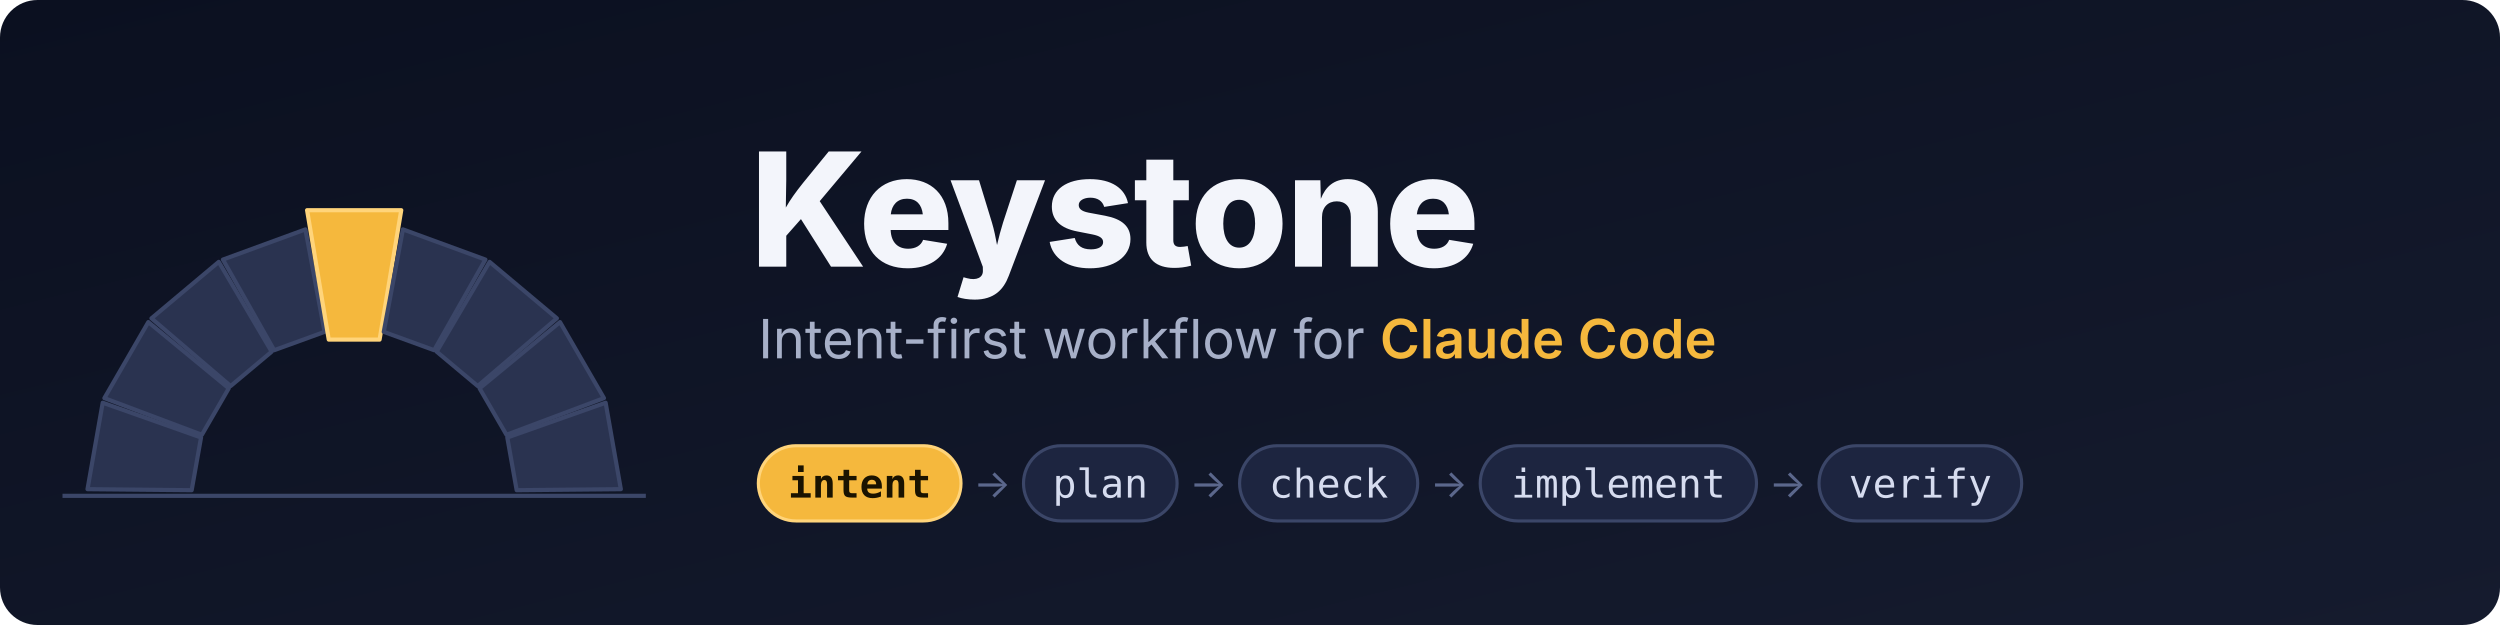
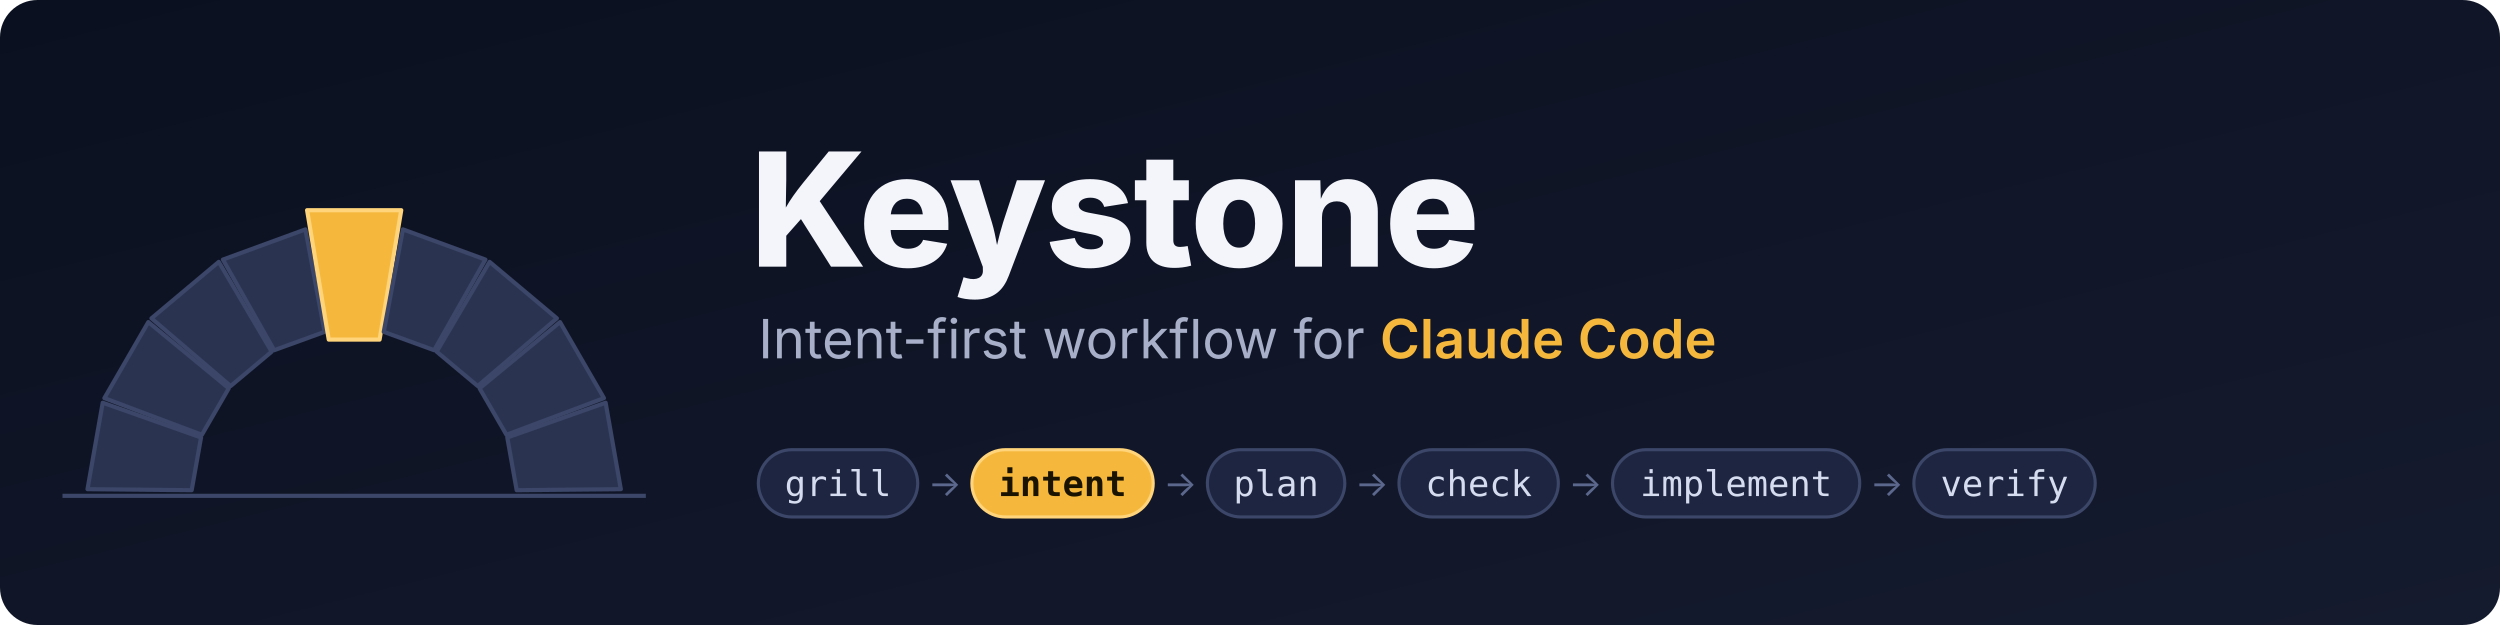
<svg xmlns="http://www.w3.org/2000/svg" width="1200" height="300" viewBox="0 0 1200 300" role="img" aria-label="Keystone — intent-first workflow for Claude Code">
  <defs>
    <linearGradient id="g" x1="0" y1="0" x2="1" y2="1">
      <stop offset="0" stop-color="#0b1020" />
      <stop offset="1" stop-color="#151b2e" />
    </linearGradient>
  </defs>
  <rect width="1200" height="300" rx="18" fill="url(#g)" />
  <polygon points="92.0,235.3 42.0,234.8 49.3,193.3 96.5,210.0" fill="#2a3350" stroke="#3b4668" stroke-width="2" stroke-linejoin="round" />
  <polygon points="96.9,208.7 50.1,191.1 71.2,154.6 109.8,186.4" fill="#2a3350" stroke="#3b4668" stroke-width="2" stroke-linejoin="round" />
  <polygon points="110.7,185.3 72.7,152.8 105.0,125.7 130.4,168.8" fill="#2a3350" stroke="#3b4668" stroke-width="2" stroke-linejoin="round" />
  <polygon points="131.6,168.1 107.0,124.6 146.6,110.1 155.8,159.3" fill="#2a3350" stroke="#3b4668" stroke-width="2" stroke-linejoin="round" />
  <polygon points="157.8,163.0 147.4,100.9 192.6,100.9 182.2,163.0" fill="#f5b83d" stroke="#ffd47a" stroke-width="2" stroke-linejoin="round" />
  <polygon points="184.2,159.3 193.4,110.1 233.0,124.6 208.4,168.1" fill="#2a3350" stroke="#3b4668" stroke-width="2" stroke-linejoin="round" />
  <polygon points="209.6,168.8 235.0,125.7 267.3,152.8 229.3,185.3" fill="#2a3350" stroke="#3b4668" stroke-width="2" stroke-linejoin="round" />
  <polygon points="230.2,186.4 268.8,154.6 289.9,191.1 243.1,208.7" fill="#2a3350" stroke="#3b4668" stroke-width="2" stroke-linejoin="round" />
  <polygon points="243.5,210.0 290.7,193.3 298.0,234.8 248.0,235.3" fill="#2a3350" stroke="#3b4668" stroke-width="2" stroke-linejoin="round" />
  <line x1="30" y1="238" x2="310" y2="238" stroke="#3b4668" stroke-width="2" />
  <text x="360" y="128" font-family="'Segoe UI', 'Inter', 'Helvetica Neue', Arial, sans-serif" font-size="76" font-weight="800" fill="#f3f5fb" letter-spacing="-1">Keystone</text>
  <text x="364" y="172" font-family="'Segoe UI', 'Inter', 'Helvetica Neue', Arial, sans-serif" font-size="26" fill="#a7b0c8">Intent-first workflow for <tspan fill="#f5b83d" font-weight="600">Claude Code</tspan>
  </text>
-   <rect x="364" y="213.95" width="97.28" height="36.1" rx="18.05" fill="#f5b83d" stroke="#ffd47a" stroke-width="1.5" />
-   <text x="412.64" y="238.84" text-anchor="middle" font-family="'JetBrains Mono', 'Cascadia Code', Consolas, 'SFMono-Regular', monospace" font-size="19" fill="#1a1300" font-weight="700">intent</text>
-   <text x="476.28" y="238.84" text-anchor="middle" font-family="'Segoe UI', 'Inter', 'Helvetica Neue', Arial, sans-serif" font-size="19" fill="#5b678c">→</text>
-   <rect x="491.28" y="213.95" width="73.72" height="36.1" rx="18.05" fill="#1d2540" stroke="#3b4668" stroke-width="1.5" />
-   <text x="528.14" y="238.84" text-anchor="middle" font-family="'JetBrains Mono', 'Cascadia Code', Consolas, 'SFMono-Regular', monospace" font-size="19" fill="#d6dcef" font-weight="500">plan</text>
-   <text x="580" y="238.84" text-anchor="middle" font-family="'Segoe UI', 'Inter', 'Helvetica Neue', Arial, sans-serif" font-size="19" fill="#5b678c">→</text>
-   <rect x="595" y="213.95" width="85.5" height="36.1" rx="18.05" fill="#1d2540" stroke="#3b4668" stroke-width="1.5" />
-   <text x="637.75" y="238.84" text-anchor="middle" font-family="'JetBrains Mono', 'Cascadia Code', Consolas, 'SFMono-Regular', monospace" font-size="19" fill="#d6dcef" font-weight="500">check</text>
-   <text x="695.5" y="238.84" text-anchor="middle" font-family="'Segoe UI', 'Inter', 'Helvetica Neue', Arial, sans-serif" font-size="19" fill="#5b678c">→</text>
-   <rect x="710.5" y="213.95" width="132.62" height="36.1" rx="18.05" fill="#1d2540" stroke="#3b4668" stroke-width="1.5" />
-   <text x="776.81" y="238.84" text-anchor="middle" font-family="'JetBrains Mono', 'Cascadia Code', Consolas, 'SFMono-Regular', monospace" font-size="19" fill="#d6dcef" font-weight="500">implement</text>
-   <text x="858.12" y="238.84" text-anchor="middle" font-family="'Segoe UI', 'Inter', 'Helvetica Neue', Arial, sans-serif" font-size="19" fill="#5b678c">→</text>
-   <rect x="873.12" y="213.95" width="97.28" height="36.1" rx="18.05" fill="#1d2540" stroke="#3b4668" stroke-width="1.5" />
-   <text x="921.76" y="238.84" text-anchor="middle" font-family="'JetBrains Mono', 'Cascadia Code', Consolas, 'SFMono-Regular', monospace" font-size="19" fill="#d6dcef" font-weight="500">verify</text>
+   <rect x="364" y="215.85" width="76.5" height="32.3" rx="16.15" fill="#1d2540" stroke="#3b4668" stroke-width="1.5" />
+   <text x="402.25" y="238.12" text-anchor="middle" font-family="'JetBrains Mono', 'Cascadia Code', Consolas, 'SFMono-Regular', monospace" font-size="17" fill="#d6dcef" font-weight="500">grill</text>
+   <text x="453.5" y="238.12" text-anchor="middle" font-family="'Segoe UI', 'Inter', 'Helvetica Neue', Arial, sans-serif" font-size="17" fill="#5b678c">→</text>
+   <rect x="466.5" y="215.85" width="87.04" height="32.3" rx="16.15" fill="#f5b83d" stroke="#ffd47a" stroke-width="1.5" />
+   <text x="510.02" y="238.12" text-anchor="middle" font-family="'JetBrains Mono', 'Cascadia Code', Consolas, 'SFMono-Regular', monospace" font-size="17" fill="#1a1300" font-weight="700">intent</text>
+   <text x="566.54" y="238.12" text-anchor="middle" font-family="'Segoe UI', 'Inter', 'Helvetica Neue', Arial, sans-serif" font-size="17" fill="#5b678c">→</text>
+   <rect x="579.54" y="215.85" width="65.96" height="32.3" rx="16.15" fill="#1d2540" stroke="#3b4668" stroke-width="1.5" />
+   <text x="612.52" y="238.12" text-anchor="middle" font-family="'JetBrains Mono', 'Cascadia Code', Consolas, 'SFMono-Regular', monospace" font-size="17" fill="#d6dcef" font-weight="500">plan</text>
+   <text x="658.5" y="238.12" text-anchor="middle" font-family="'Segoe UI', 'Inter', 'Helvetica Neue', Arial, sans-serif" font-size="17" fill="#5b678c">→</text>
+   <rect x="671.5" y="215.85" width="76.5" height="32.3" rx="16.15" fill="#1d2540" stroke="#3b4668" stroke-width="1.5" />
+   <text x="709.75" y="238.12" text-anchor="middle" font-family="'JetBrains Mono', 'Cascadia Code', Consolas, 'SFMono-Regular', monospace" font-size="17" fill="#d6dcef" font-weight="500">check</text>
+   <text x="761" y="238.12" text-anchor="middle" font-family="'Segoe UI', 'Inter', 'Helvetica Neue', Arial, sans-serif" font-size="17" fill="#5b678c">→</text>
+   <rect x="774" y="215.85" width="118.66" height="32.3" rx="16.15" fill="#1d2540" stroke="#3b4668" stroke-width="1.5" />
+   <text x="833.33" y="238.12" text-anchor="middle" font-family="'JetBrains Mono', 'Cascadia Code', Consolas, 'SFMono-Regular', monospace" font-size="17" fill="#d6dcef" font-weight="500">implement</text>
+   <text x="905.66" y="238.12" text-anchor="middle" font-family="'Segoe UI', 'Inter', 'Helvetica Neue', Arial, sans-serif" font-size="17" fill="#5b678c">→</text>
+   <rect x="918.66" y="215.85" width="87.04" height="32.3" rx="16.15" fill="#1d2540" stroke="#3b4668" stroke-width="1.5" />
+   <text x="962.18" y="238.12" text-anchor="middle" font-family="'JetBrains Mono', 'Cascadia Code', Consolas, 'SFMono-Regular', monospace" font-size="17" fill="#d6dcef" font-weight="500">verify</text>
</svg>
